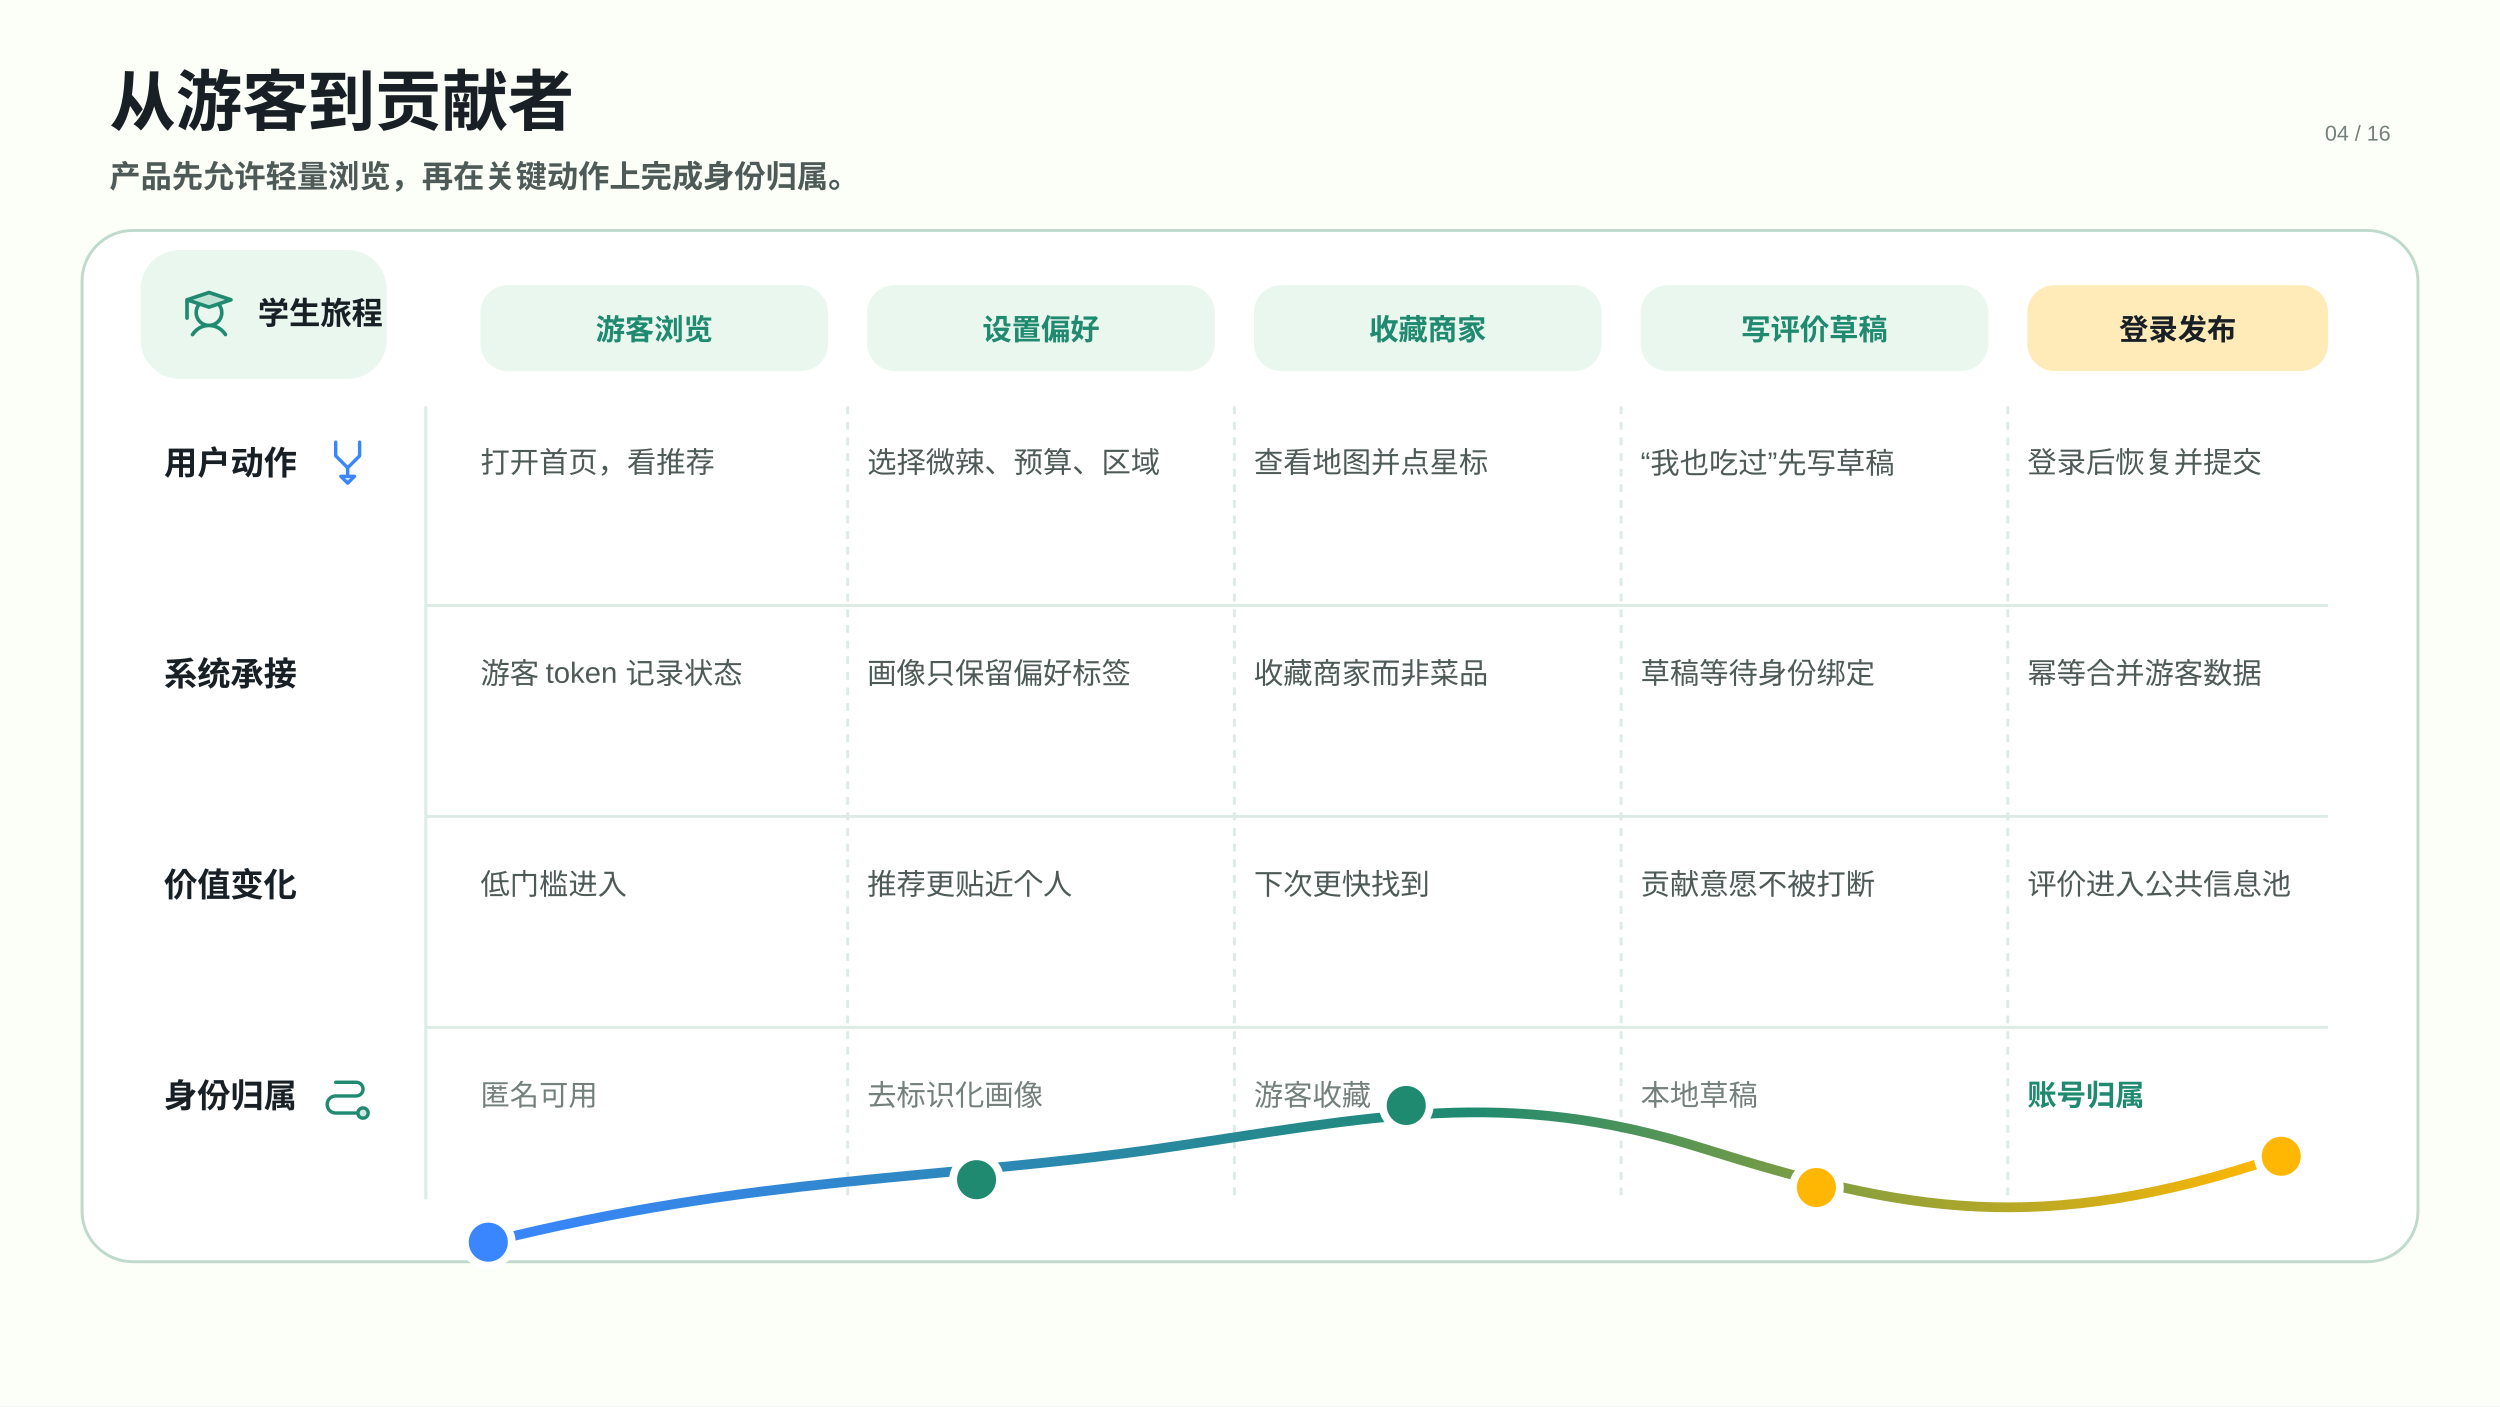
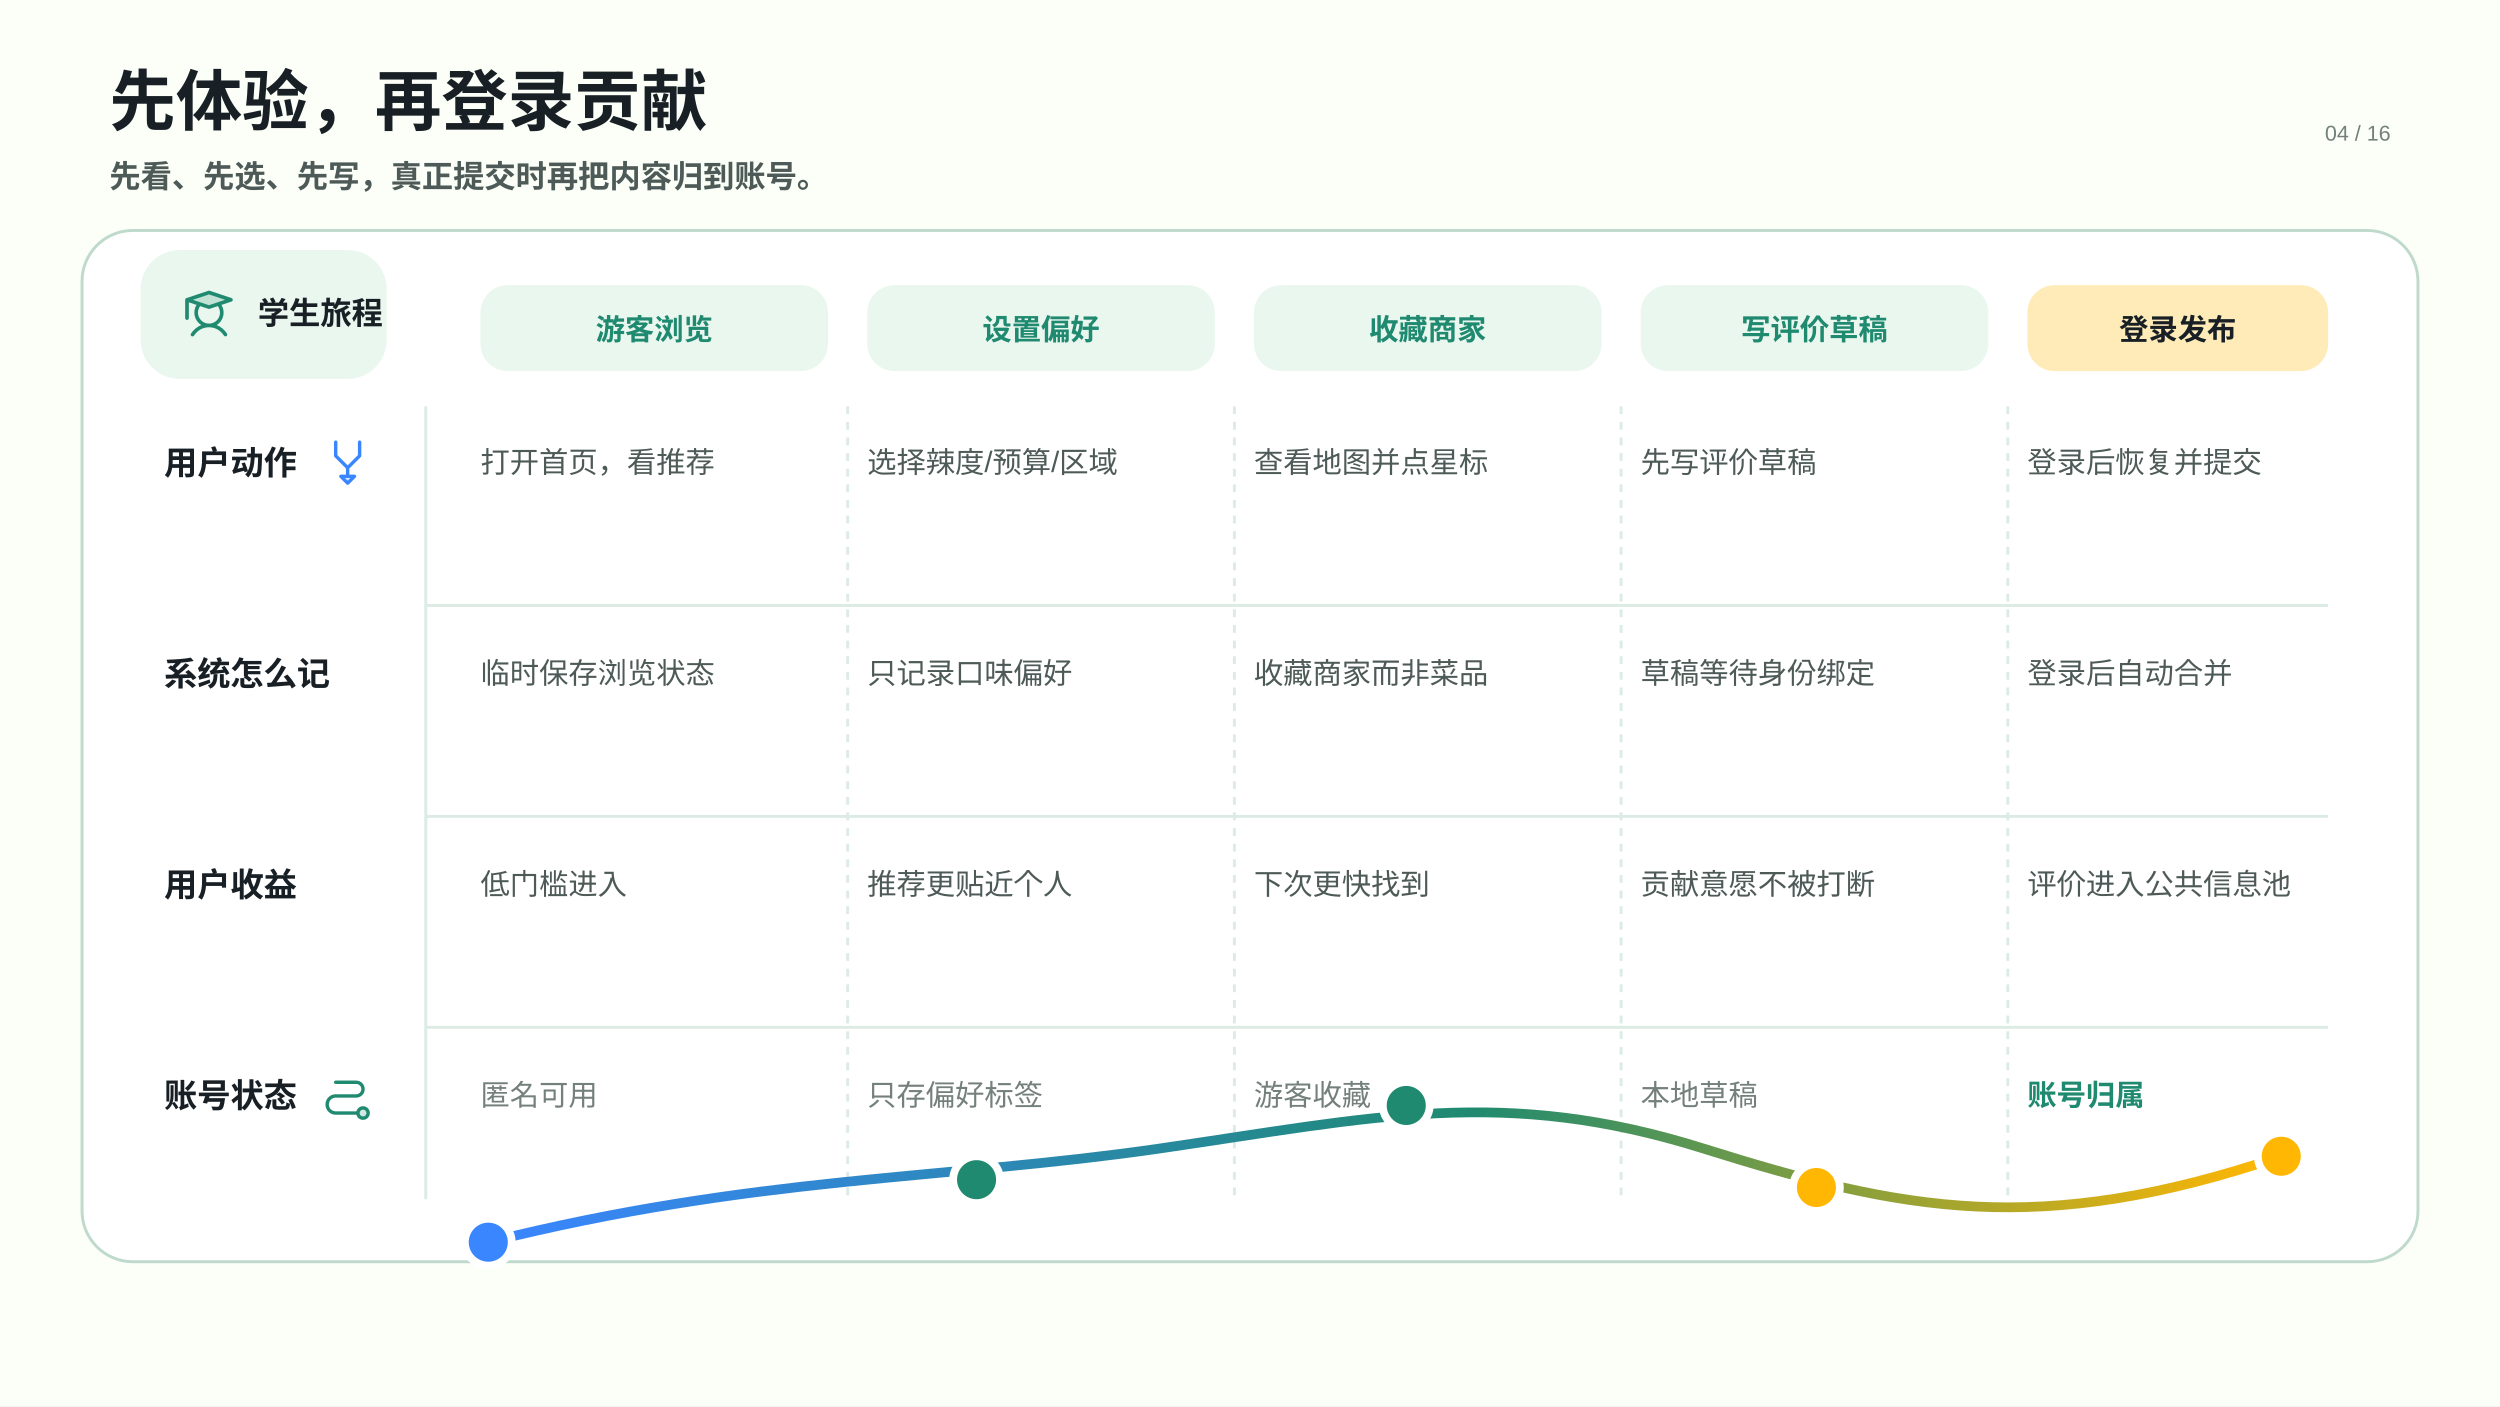
<svg xmlns="http://www.w3.org/2000/svg" viewBox="0 0 1280 720" width="1280" height="720">
  <defs>
    <marker id="arrowPrimary" markerWidth="10" markerHeight="10" refX="9" refY="5" orient="auto" markerUnits="strokeWidth">
      <path d="M0,0 L10,5 L0,10 Z" fill="#1F8A70" />
    </marker>
    <linearGradient id="journeyLine" x1="0%" y1="0%" x2="100%" y2="0%">
      <stop offset="0%" stop-color="#3A86FF" />
      <stop offset="55%" stop-color="#1F8A70" />
      <stop offset="100%" stop-color="#FFB703" />
    </linearGradient>
  </defs>
  <g id="background">
    <rect x="0" y="0" width="1280" height="720" fill="#FBFFF7" />
    <path fill="#FFFFFF" stroke="#BFD9CC" stroke-width="1.5" d="M68,118 H1212 A26,26 0 0 1 1238,144 V620 A26,26 0 0 1 1212,646 H68 A26,26 0 0 1 42,620 V144 A26,26 0 0 1 68,118 Z" />
  </g>
  <g id="header">
-     <text x="56" y="64" font-family="'Trebuchet MS', 'Microsoft YaHei', 'PingFang SC', sans-serif" font-size="34" font-weight="800" fill="#182026">从游客到贡献者</text>
-     <text x="56" y="96" font-family="'Microsoft YaHei', 'PingFang SC', Arial, sans-serif" font-size="16" font-weight="700" fill="#4D5A57">产品先允许轻量浏览，再在关键动作上完成身份归属。</text>
+     <text x="56" y="64" font-family="'Trebuchet MS', 'Microsoft YaHei', 'PingFang SC', sans-serif" font-size="34" font-weight="800" fill="#182026">先体验，再登录贡献</text>
+     <text x="56" y="96" font-family="'Microsoft YaHei', 'PingFang SC', Arial, sans-serif" font-size="16" font-weight="700" fill="#4D5A57">先看、先选、先写，真正提交时再把内容归到账号。</text>
    <text x="1224" y="72" text-anchor="end" font-family="'Microsoft YaHei', 'PingFang SC', Arial, sans-serif" font-size="11" fill="#74807C">04 / 16</text>
  </g>
  <g id="stage-header">
    <path fill="#EAF7EF" d="M260,146 H410 A14,14 0 0 1 424,160 V176 A14,14 0 0 1 410,190 H260 A14,14 0 0 1 246,176 V160 A14,14 0 0 1 260,146 Z" />
    <text x="335" y="174" text-anchor="middle" font-family="'Microsoft YaHei', 'PingFang SC', Arial, sans-serif" font-size="15" font-weight="800" fill="#1F8A70">游客浏览</text>
    <path fill="#EAF7EF" d="M458,146 H608 A14,14 0 0 1 622,160 V176 A14,14 0 0 1 608,190 H458 A14,14 0 0 1 444,176 V160 A14,14 0 0 1 458,146 Z" />
    <text x="533" y="174" text-anchor="middle" font-family="'Microsoft YaHei', 'PingFang SC', Arial, sans-serif" font-size="15" font-weight="800" fill="#1F8A70">设置偏好</text>
    <path fill="#EAF7EF" d="M656,146 H806 A14,14 0 0 1 820,160 V176 A14,14 0 0 1 806,190 H656 A14,14 0 0 1 642,176 V160 A14,14 0 0 1 656,146 Z" />
    <text x="731" y="174" text-anchor="middle" font-family="'Microsoft YaHei', 'PingFang SC', Arial, sans-serif" font-size="15" font-weight="800" fill="#1F8A70">收藏商家</text>
    <path fill="#EAF7EF" d="M854,146 H1004 A14,14 0 0 1 1018,160 V176 A14,14 0 0 1 1004,190 H854 A14,14 0 0 1 840,176 V160 A14,14 0 0 1 854,146 Z" />
    <text x="929" y="174" text-anchor="middle" font-family="'Microsoft YaHei', 'PingFang SC', Arial, sans-serif" font-size="15" font-weight="800" fill="#1F8A70">写评价草稿</text>
    <path fill="#FFB703" fill-opacity="0.28" d="M1052,146 H1178 A14,14 0 0 1 1192,160 V176 A14,14 0 0 1 1178,190 H1052 A14,14 0 0 1 1038,176 V160 A14,14 0 0 1 1052,146 Z" />
    <text x="1115" y="174" text-anchor="middle" font-family="'Microsoft YaHei', 'PingFang SC', Arial, sans-serif" font-size="15" font-weight="800" fill="#182026">登录发布</text>
  </g>
  <g id="row-labels">
    <text x="84" y="243" font-family="'Microsoft YaHei', 'PingFang SC', Arial, sans-serif" font-size="17" font-weight="800" fill="#182026">用户动作</text>
-     <text x="84" y="351" font-family="'Microsoft YaHei', 'PingFang SC', Arial, sans-serif" font-size="17" font-weight="800" fill="#182026">系统承接</text>
-     <text x="84" y="459" font-family="'Microsoft YaHei', 'PingFang SC', Arial, sans-serif" font-size="17" font-weight="800" fill="#182026">价值变化</text>
-     <text x="84" y="567" font-family="'Microsoft YaHei', 'PingFang SC', Arial, sans-serif" font-size="17" font-weight="800" fill="#182026">身份归属</text>
+     <text x="84" y="351" font-family="'Microsoft YaHei', 'PingFang SC', Arial, sans-serif" font-size="17" font-weight="800" fill="#182026">系统怎么记</text>
+     <text x="84" y="459" font-family="'Microsoft YaHei', 'PingFang SC', Arial, sans-serif" font-size="17" font-weight="800" fill="#182026">用户收益</text>
+     <text x="84" y="567" font-family="'Microsoft YaHei', 'PingFang SC', Arial, sans-serif" font-size="17" font-weight="800" fill="#182026">账号状态</text>
  </g>
  <g id="grid-lines">
    <line x1="218" y1="208" x2="218" y2="614" stroke="#DCEBE3" stroke-width="1.5" />
    <line x1="434" y1="208" x2="434" y2="614" stroke="#DCEBE3" stroke-width="1.5" stroke-dasharray="4,4" />
    <line x1="632" y1="208" x2="632" y2="614" stroke="#DCEBE3" stroke-width="1.5" stroke-dasharray="4,4" />
    <line x1="830" y1="208" x2="830" y2="614" stroke="#DCEBE3" stroke-width="1.5" stroke-dasharray="4,4" />
    <line x1="1028" y1="208" x2="1028" y2="614" stroke="#DCEBE3" stroke-width="1.5" stroke-dasharray="4,4" />
    <line x1="218" y1="310" x2="1192" y2="310" stroke="#DCEBE3" stroke-width="1.5" />
    <line x1="218" y1="418" x2="1192" y2="418" stroke="#DCEBE3" stroke-width="1.5" />
    <line x1="218" y1="526" x2="1192" y2="526" stroke="#DCEBE3" stroke-width="1.5" />
  </g>
  <g id="journey-cells">
    <text x="246" y="242" font-family="'Microsoft YaHei', 'PingFang SC', Arial, sans-serif" font-size="15" fill="#4D5A57">打开首页，看推荐</text>
-     <text x="444" y="242" font-family="'Microsoft YaHei', 'PingFang SC', Arial, sans-serif" font-size="15" fill="#4D5A57">选择微辣、预算、区域</text>
+     <text x="444" y="242" font-family="'Microsoft YaHei', 'PingFang SC', Arial, sans-serif" font-size="15" fill="#4D5A57">选择辣度/预算/区域</text>
    <text x="642" y="242" font-family="'Microsoft YaHei', 'PingFang SC', Arial, sans-serif" font-size="15" fill="#4D5A57">查看地图并点星标</text>
-     <text x="840" y="242" font-family="'Microsoft YaHei', 'PingFang SC', Arial, sans-serif" font-size="15" fill="#4D5A57">“我也吃过”先写草稿</text>
+     <text x="840" y="242" font-family="'Microsoft YaHei', 'PingFang SC', Arial, sans-serif" font-size="15" fill="#4D5A57">先写评价草稿</text>
    <text x="1038" y="242" font-family="'Microsoft YaHei', 'PingFang SC', Arial, sans-serif" font-size="15" fill="#4D5A57">登录后恢复并提交</text>
-     <text x="246" y="350" font-family="'Microsoft YaHei', 'PingFang SC', Arial, sans-serif" font-size="15" fill="#4D5A57">游客 token 记录状态</text>
-     <text x="444" y="350" font-family="'Microsoft YaHei', 'PingFang SC', Arial, sans-serif" font-size="15" fill="#4D5A57">画像只保留偏好标签</text>
+     <text x="246" y="350" font-family="'Microsoft YaHei', 'PingFang SC', Arial, sans-serif" font-size="15" fill="#4D5A57">临时保存浏览状态</text>
+     <text x="444" y="350" font-family="'Microsoft YaHei', 'PingFang SC', Arial, sans-serif" font-size="15" fill="#4D5A57">只记录口味偏好</text>
    <text x="642" y="350" font-family="'Microsoft YaHei', 'PingFang SC', Arial, sans-serif" font-size="15" fill="#4D5A57">收藏商家而非菜品</text>
    <text x="840" y="350" font-family="'Microsoft YaHei', 'PingFang SC', Arial, sans-serif" font-size="15" fill="#4D5A57">草稿等待身份绑定</text>
-     <text x="1038" y="350" font-family="'Microsoft YaHei', 'PingFang SC', Arial, sans-serif" font-size="15" fill="#4D5A57">幂等合并游客数据</text>
+     <text x="1038" y="350" font-family="'Microsoft YaHei', 'PingFang SC', Arial, sans-serif" font-size="15" fill="#4D5A57">登录后自动合并</text>
    <text x="246" y="458" font-family="'Microsoft YaHei', 'PingFang SC', Arial, sans-serif" font-size="15" fill="#4D5A57">低门槛进入</text>
    <text x="444" y="458" font-family="'Microsoft YaHei', 'PingFang SC', Arial, sans-serif" font-size="15" fill="#4D5A57">推荐更贴近个人</text>
    <text x="642" y="458" font-family="'Microsoft YaHei', 'PingFang SC', Arial, sans-serif" font-size="15" fill="#4D5A57">下次更快找到</text>
    <text x="840" y="458" font-family="'Microsoft YaHei', 'PingFang SC', Arial, sans-serif" font-size="15" fill="#4D5A57">贡献意愿不被打断</text>
    <text x="1038" y="458" font-family="'Microsoft YaHei', 'PingFang SC', Arial, sans-serif" font-size="15" fill="#4D5A57">评价进入公共信息池</text>
    <text x="246" y="566" font-family="'Microsoft YaHei', 'PingFang SC', Arial, sans-serif" font-size="15" fill="#74807C">匿名可用</text>
-     <text x="444" y="566" font-family="'Microsoft YaHei', 'PingFang SC', Arial, sans-serif" font-size="15" fill="#74807C">去标识化画像</text>
+     <text x="444" y="566" font-family="'Microsoft YaHei', 'PingFang SC', Arial, sans-serif" font-size="15" fill="#74807C">只存偏好标签</text>
    <text x="642" y="566" font-family="'Microsoft YaHei', 'PingFang SC', Arial, sans-serif" font-size="15" fill="#74807C">游客收藏</text>
    <text x="840" y="566" font-family="'Microsoft YaHei', 'PingFang SC', Arial, sans-serif" font-size="15" fill="#74807C">本地草稿</text>
    <text x="1038" y="566" font-family="'Microsoft YaHei', 'PingFang SC', Arial, sans-serif" font-size="15" font-weight="800" fill="#1F8A70">账号归属</text>
  </g>
  <g id="journey-path">
    <path d="M 250 636 C 386 602, 484 604, 594 588 S 770 556, 872 588 S 1044 634, 1168 592" fill="none" stroke="url(#journeyLine)" stroke-width="5" stroke-linecap="round" />
    <circle cx="250" cy="636" r="12" fill="#3A86FF" stroke="#FFFFFF" stroke-width="4" />
    <circle cx="500" cy="604" r="12" fill="#1F8A70" stroke="#FFFFFF" stroke-width="4" />
    <circle cx="720" cy="566" r="12" fill="#1F8A70" stroke="#FFFFFF" stroke-width="4" />
    <circle cx="930" cy="608" r="12" fill="#FFB703" stroke="#FFFFFF" stroke-width="4" />
    <circle cx="1168" cy="592" r="12" fill="#FFB703" stroke="#FFFFFF" stroke-width="4" />
  </g>
  <g id="persona-strip">
    <path fill="#EAF7EF" d="M92,128 H178 A20,20 0 0 1 198,148 V174 A20,20 0 0 1 178,194 H92 A20,20 0 0 1 72,174 V148 A20,20 0 0 1 92,128 Z" />
    <g transform="translate(92, 146) scale(0.117188)" fill="#1F8A70">
      <path d="M224,64,128,96,32,64l96-32Z" opacity="0.2" />
      <path d="M226.53,56.41l-96-32a8,8,0,0,0-5.06,0l-96,32a8,8,0,0,0-5.4,6.75A5,5,0,0,0,24,64v80a8,8,0,0,0,16,0V75.1L73.59,86.29a64,64,0,0,0,20.65,88.05c-18,7.06-33.56,19.83-44.94,37.29a8,8,0,1,0,13.4,8.74C77.77,197.25,101.57,184,128,184s50.23,13.25,65.3,36.37a8,8,0,0,0,13.4-8.74c-11.38-17.46-27-30.23-44.94-37.29a64,64,0,0,0,20.65-88l44.12-14.7a8,8,0,0,0,0-15.18ZM176,120A48,48,0,1,1,89.35,91.55l36.12,12a8,8,0,0,0,5.06,0l36.12-12A47.89,47.89,0,0,1,176,120ZM128,87.57,57.3,64,128,40.43,198.7,64Z" />
    </g>
    <text x="132" y="166" font-family="'Microsoft YaHei', 'PingFang SC', Arial, sans-serif" font-size="16" font-weight="800" fill="#182026">学生旅程</text>
    <g transform="translate(164, 222) scale(0.109375)" fill="#3A86FF">
      <path d="M160,200l-32,32L96,200Z" opacity="0.2" />
      <path d="M184,32a8,8,0,0,0-8,8v60.69l-48,48-48-48V40a8,8,0,0,0-16,0v64a8,8,0,0,0,2.34,5.66L120,163.31V192H96a8,8,0,0,0-5.66,13.66l32,32a8,8,0,0,0,11.32,0l32-32A8,8,0,0,0,160,192H136V163.31l53.66-53.65A8,8,0,0,0,192,104V40A8,8,0,0,0,184,32ZM128,220.69,115.31,208h25.38Z" />
    </g>
    <g transform="translate(164, 548) scale(0.109375)" fill="#1F8A70">
      <path d="M224,200a24,24,0,1,1-24-24A24,24,0,0,1,224,200Z" opacity="0.2" />
      <path d="M200,168a32.06,32.06,0,0,0-31,24H72a32,32,0,0,1,0-64h96a40,40,0,0,0,0-80H72a8,8,0,0,0,0,16h96a24,24,0,0,1,0,48H72a48,48,0,0,0,0,96h97a32,32,0,1,0,31-40Zm0,48a16,16,0,1,1,16-16A16,16,0,0,1,200,216Z" />
    </g>
  </g>
</svg>
